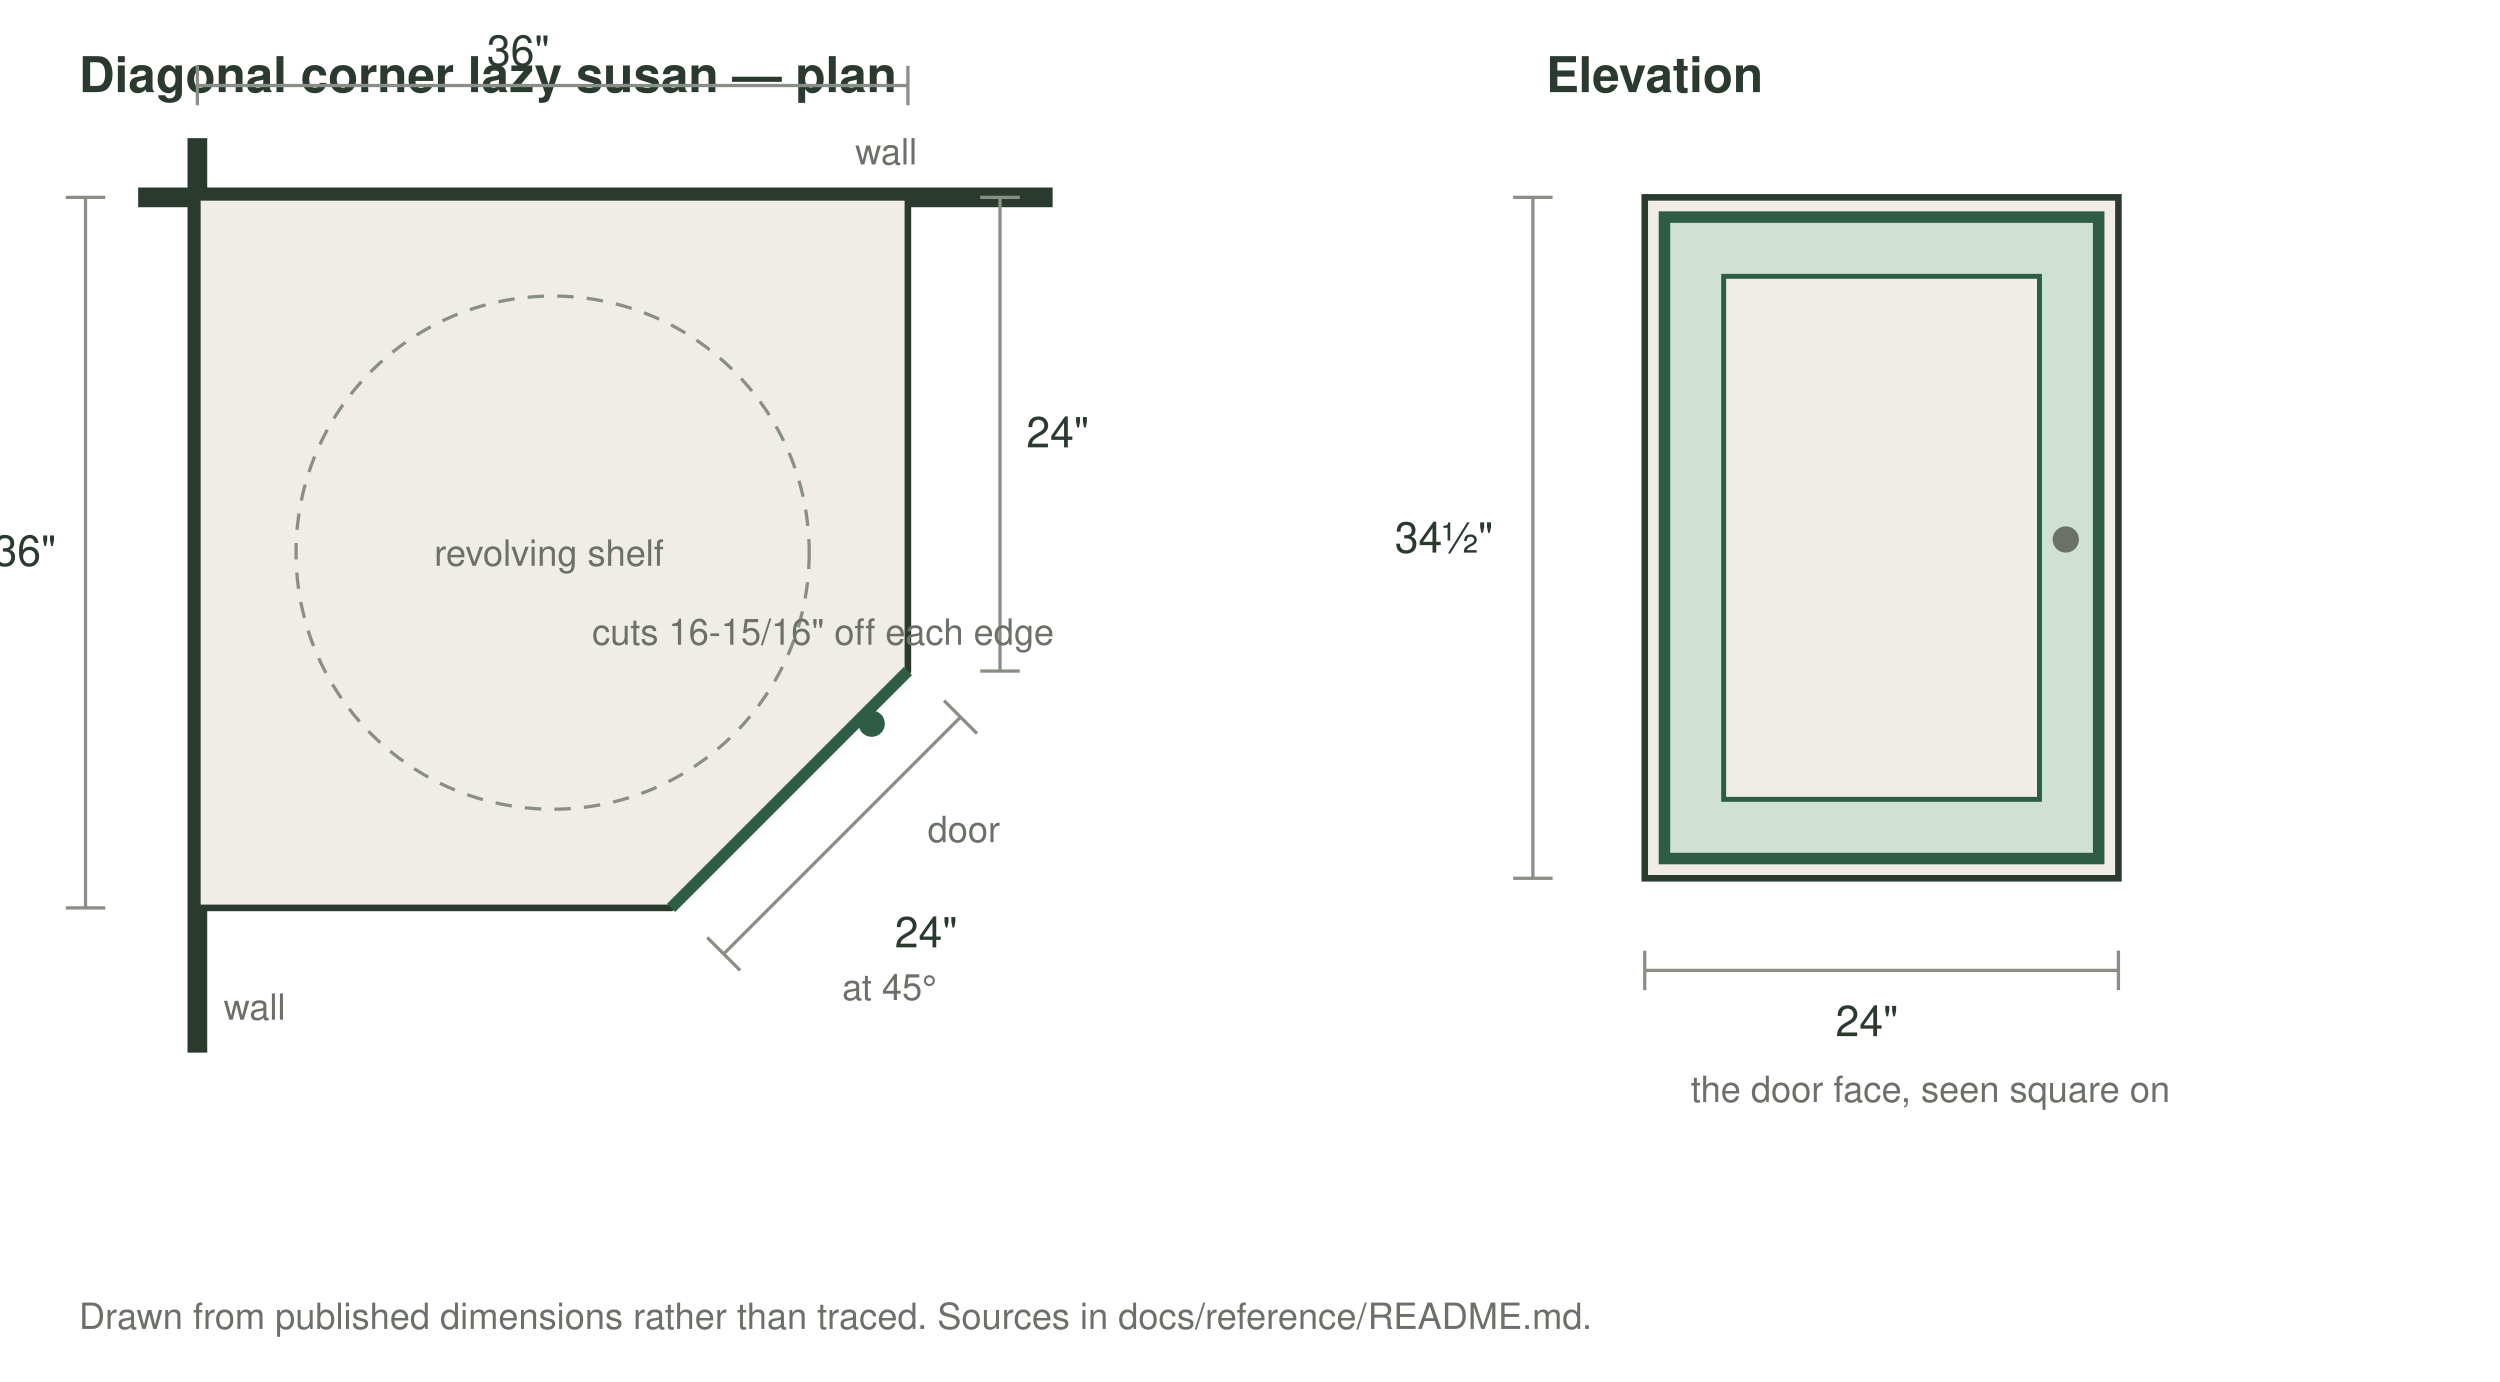
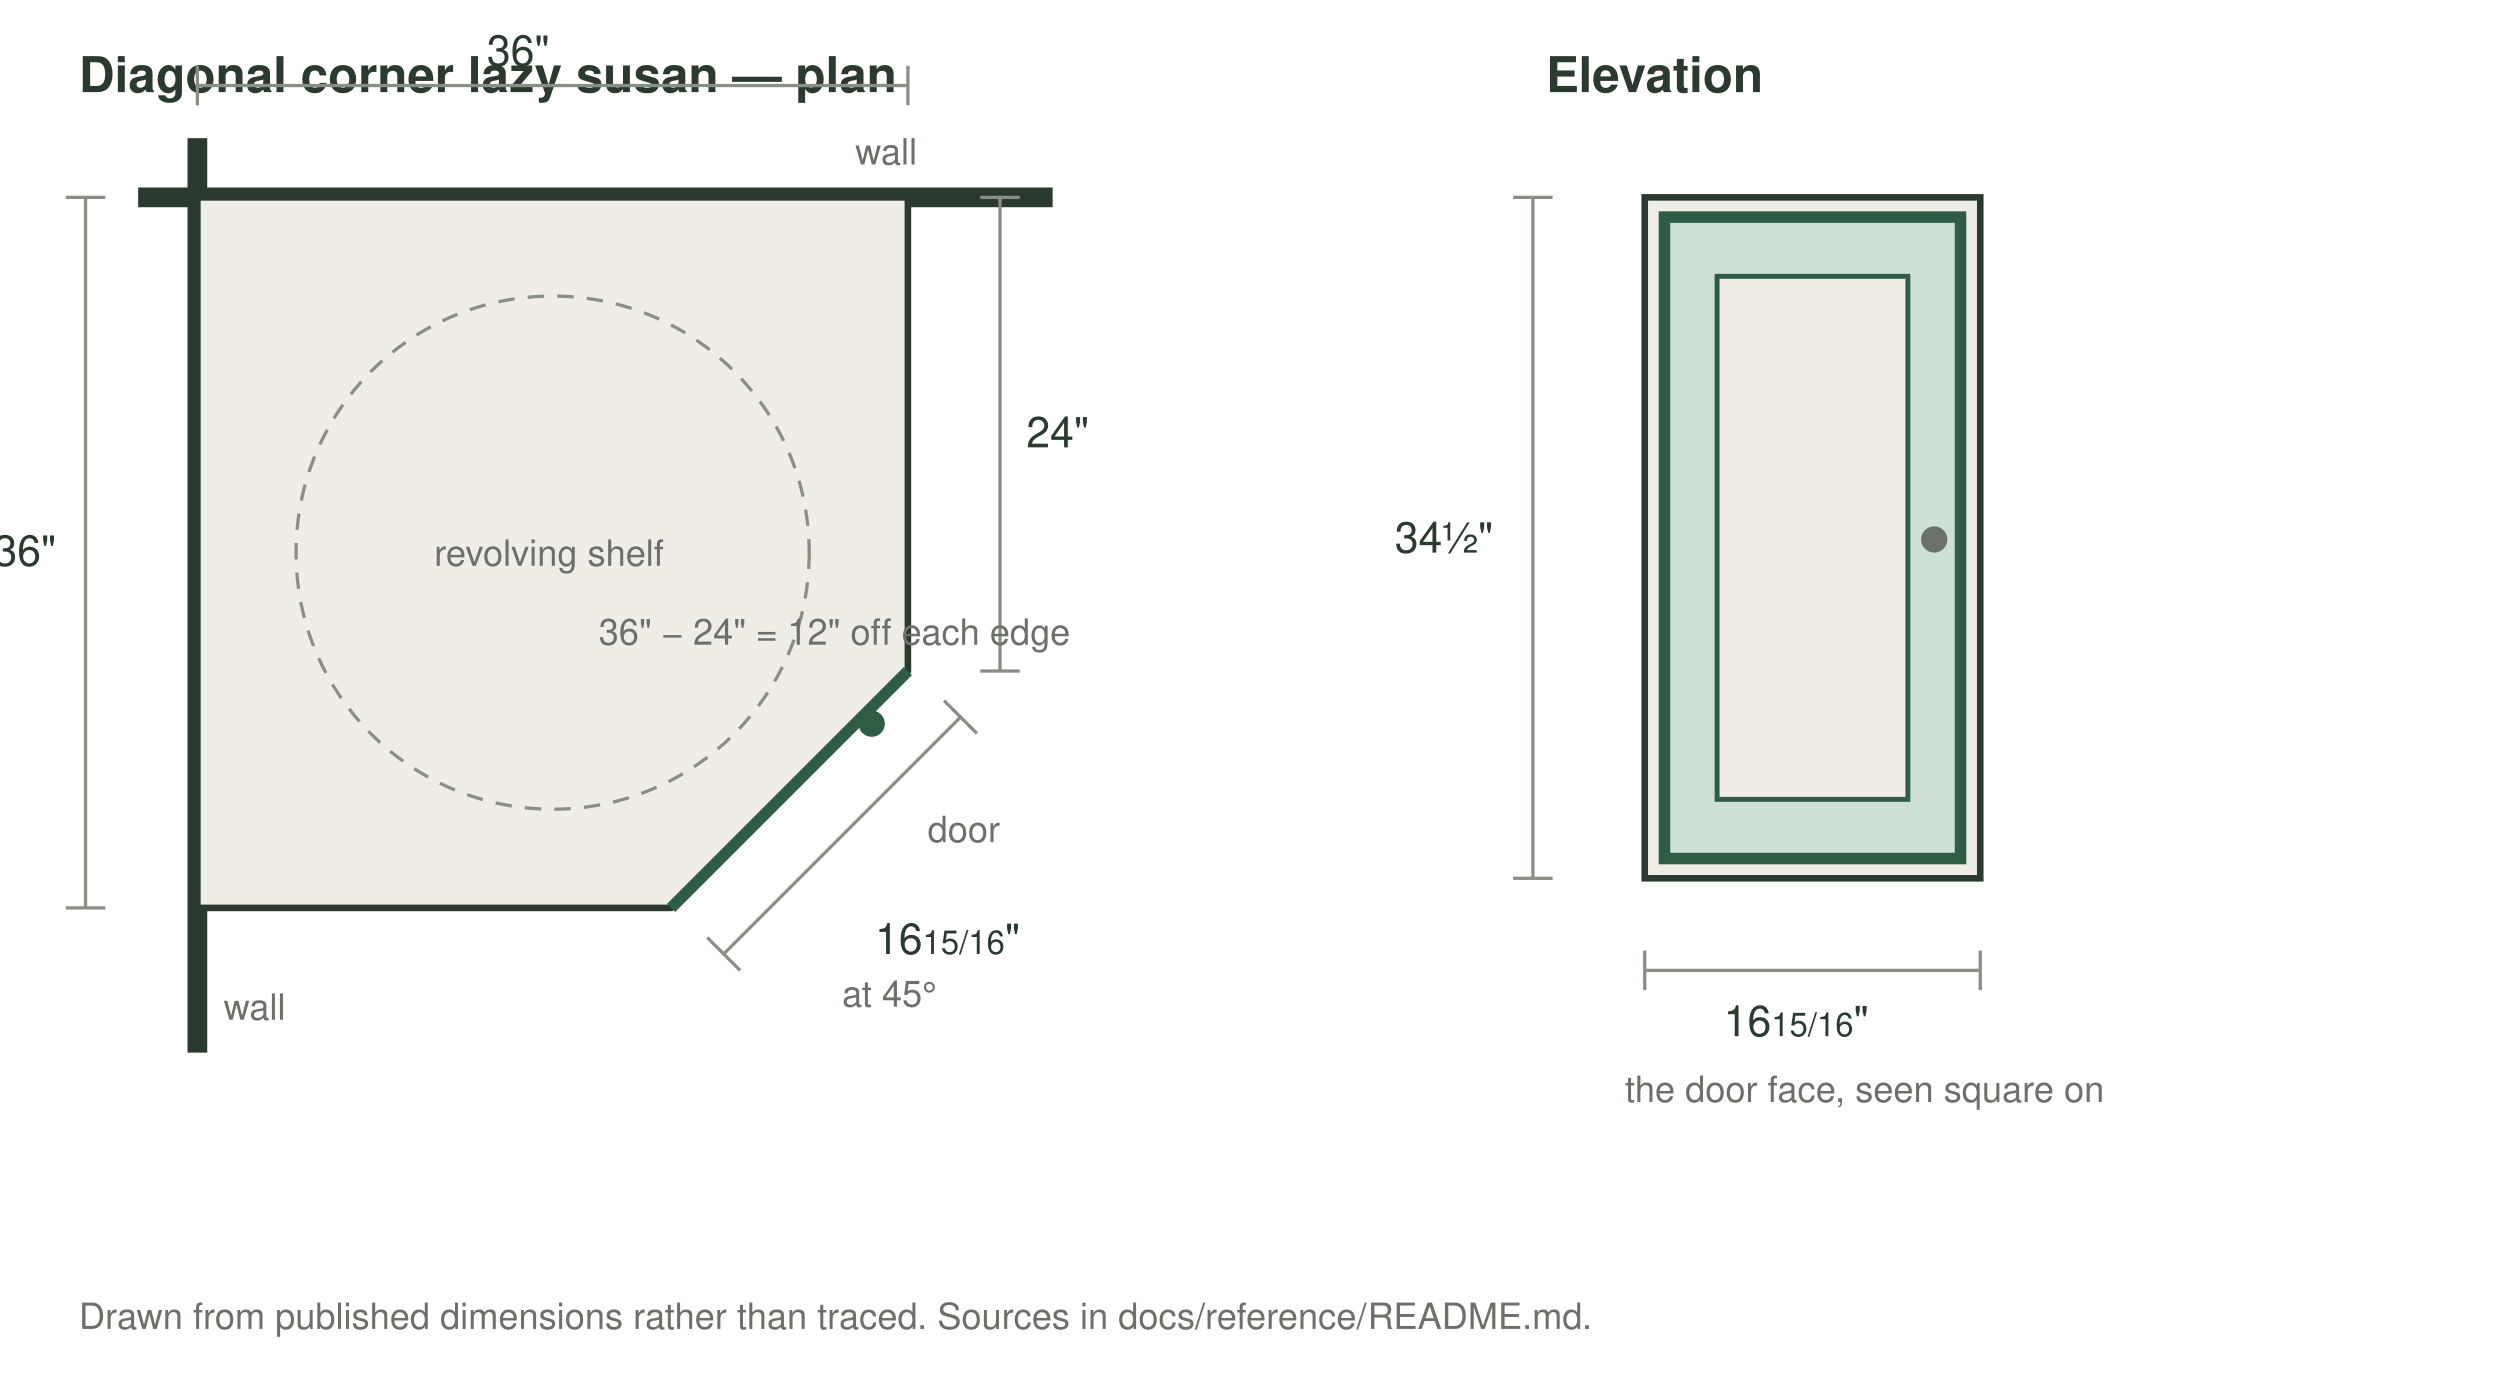
<svg xmlns="http://www.w3.org/2000/svg" viewBox="0 0 760 420" width="760" height="420" font-family="Helvetica, Arial, sans-serif">
  <style>
    .wall { stroke: #2B3A2F; stroke-width: 6; fill: none; }
    .box { stroke: #2B3A2F; stroke-width: 2; fill: #EFEDE6; }
    .door { stroke: #2E5C45; stroke-width: 3.5; fill: #CFE0D4; }
    .dim { stroke: #8A8F86; stroke-width: 1; fill: none; }
    .tick { stroke: #8A8F86; stroke-width: 1; }
    .hidden { stroke: #8A8F86; stroke-width: 1; stroke-dasharray: 5 4; fill: none; }
    text { fill: #2B3A2F; font-size: 13px; }
    .small { font-size: 11px; fill: #6B7168; }
    .title { font-size: 15px; font-weight: 600; }
  </style>
  <text class="title" x="24" y="28">Diagonal corner lazy susan — plan</text>
  <text class="title" x="470" y="28">Elevation</text>
  <g transform="translate(60,60)">
    <path class="wall" d="M -18 0 L 260 0" />
    <path class="wall" d="M 0 -18 L 0 260" />
    <text class="small" x="200" y="-10">wall</text>
    <text class="small" x="8" y="250">wall</text>
    <path class="box" d="M 0 0 L 216 0 L 216 144 L 144 216 L 0 216 Z" />
    <path class="door" d="M 216 144 L 144 216" />
    <circle cx="205" cy="160" r="4" fill="#2E5C45" />
    <text class="small" x="222" y="196">door</text>
    <circle class="hidden" cx="108" cy="108" r="78" />
    <text class="small" x="72" y="112">revolving shelf</text>
    <path class="dim" d="M 0 -34 L 216 -34" />
    <path class="tick" d="M 0 -40 L 0 -28 M 216 -40 L 216 -28" />
    <text x="88" y="-40">36"</text>
    <path class="dim" d="M -34 0 L -34 216" />
    <path class="tick" d="M -40 0 L -28 0 M -40 216 L -28 216" />
    <text x="-62" y="112">36"</text>
    <path class="dim" d="M 244 0 L 244 144" />
    <path class="tick" d="M 238 0 L 250 0 M 238 144 L 250 144" />
    <text x="252" y="76">24"</text>
    <path class="dim" d="M 232 158 L 160 230" />
    <path class="tick" d="M 227 153 L 237 163 M 155 225 L 165 235" />
-     <text x="212" y="228">24"</text>
-     <text class="small" x="196" y="244">at 45°</text>
-     <text class="small" x="120" y="136">cuts 16-15/16" off each edge</text>
+     <text x="206" y="230">16<tspan font-size="10">15/16</tspan>"</text>
+     <text class="small" x="196" y="246">at 45°</text>
+     <text class="small" x="122" y="136">36" − 24" = 12" off each edge</text>
  </g>
  <g transform="translate(500,60)">
-     <rect class="box" x="0" y="0" width="144" height="207" />
-     <rect class="door" x="6" y="6" width="132" height="195" />
-     <rect x="24" y="24" width="96" height="159" fill="#EFEDE6" stroke="#2E5C45" stroke-width="1.5" />
-     <circle cx="128" cy="104" r="4" fill="#6B7168" />
+     <rect class="box" x="0" y="0" width="102" height="207" />
+     <rect class="door" x="6" y="6" width="90" height="195" />
+     <rect x="22" y="24" width="58" height="159" fill="#EFEDE6" stroke="#2E5C45" stroke-width="1.5" />
+     <circle cx="88" cy="104" r="4" fill="#6B7168" />
    <path class="dim" d="M -34 0 L -34 207" />
    <path class="tick" d="M -40 0 L -28 0 M -40 207 L -28 207" />
    <text x="-76" y="108">34½"</text>
-     <path class="dim" d="M 0 235 L 144 235" />
-     <path class="tick" d="M 0 229 L 0 241 M 144 229 L 144 241" />
-     <text x="58" y="255">24"</text>
-     <text class="small" x="14" y="275">the door face, seen square on</text>
+     <path class="dim" d="M 0 235 L 102 235" />
+     <path class="tick" d="M 0 229 L 0 241 M 102 229 L 102 241" />
+     <text x="24" y="255">16<tspan font-size="10">15/16</tspan>"</text>
+     <text class="small" x="-6" y="275">the door face, seen square on</text>
  </g>
  <text class="small" x="24" y="404">
    Drawn from published dimensions rather than traced. Sources in docs/reference/README.md.
  </text>
</svg>
